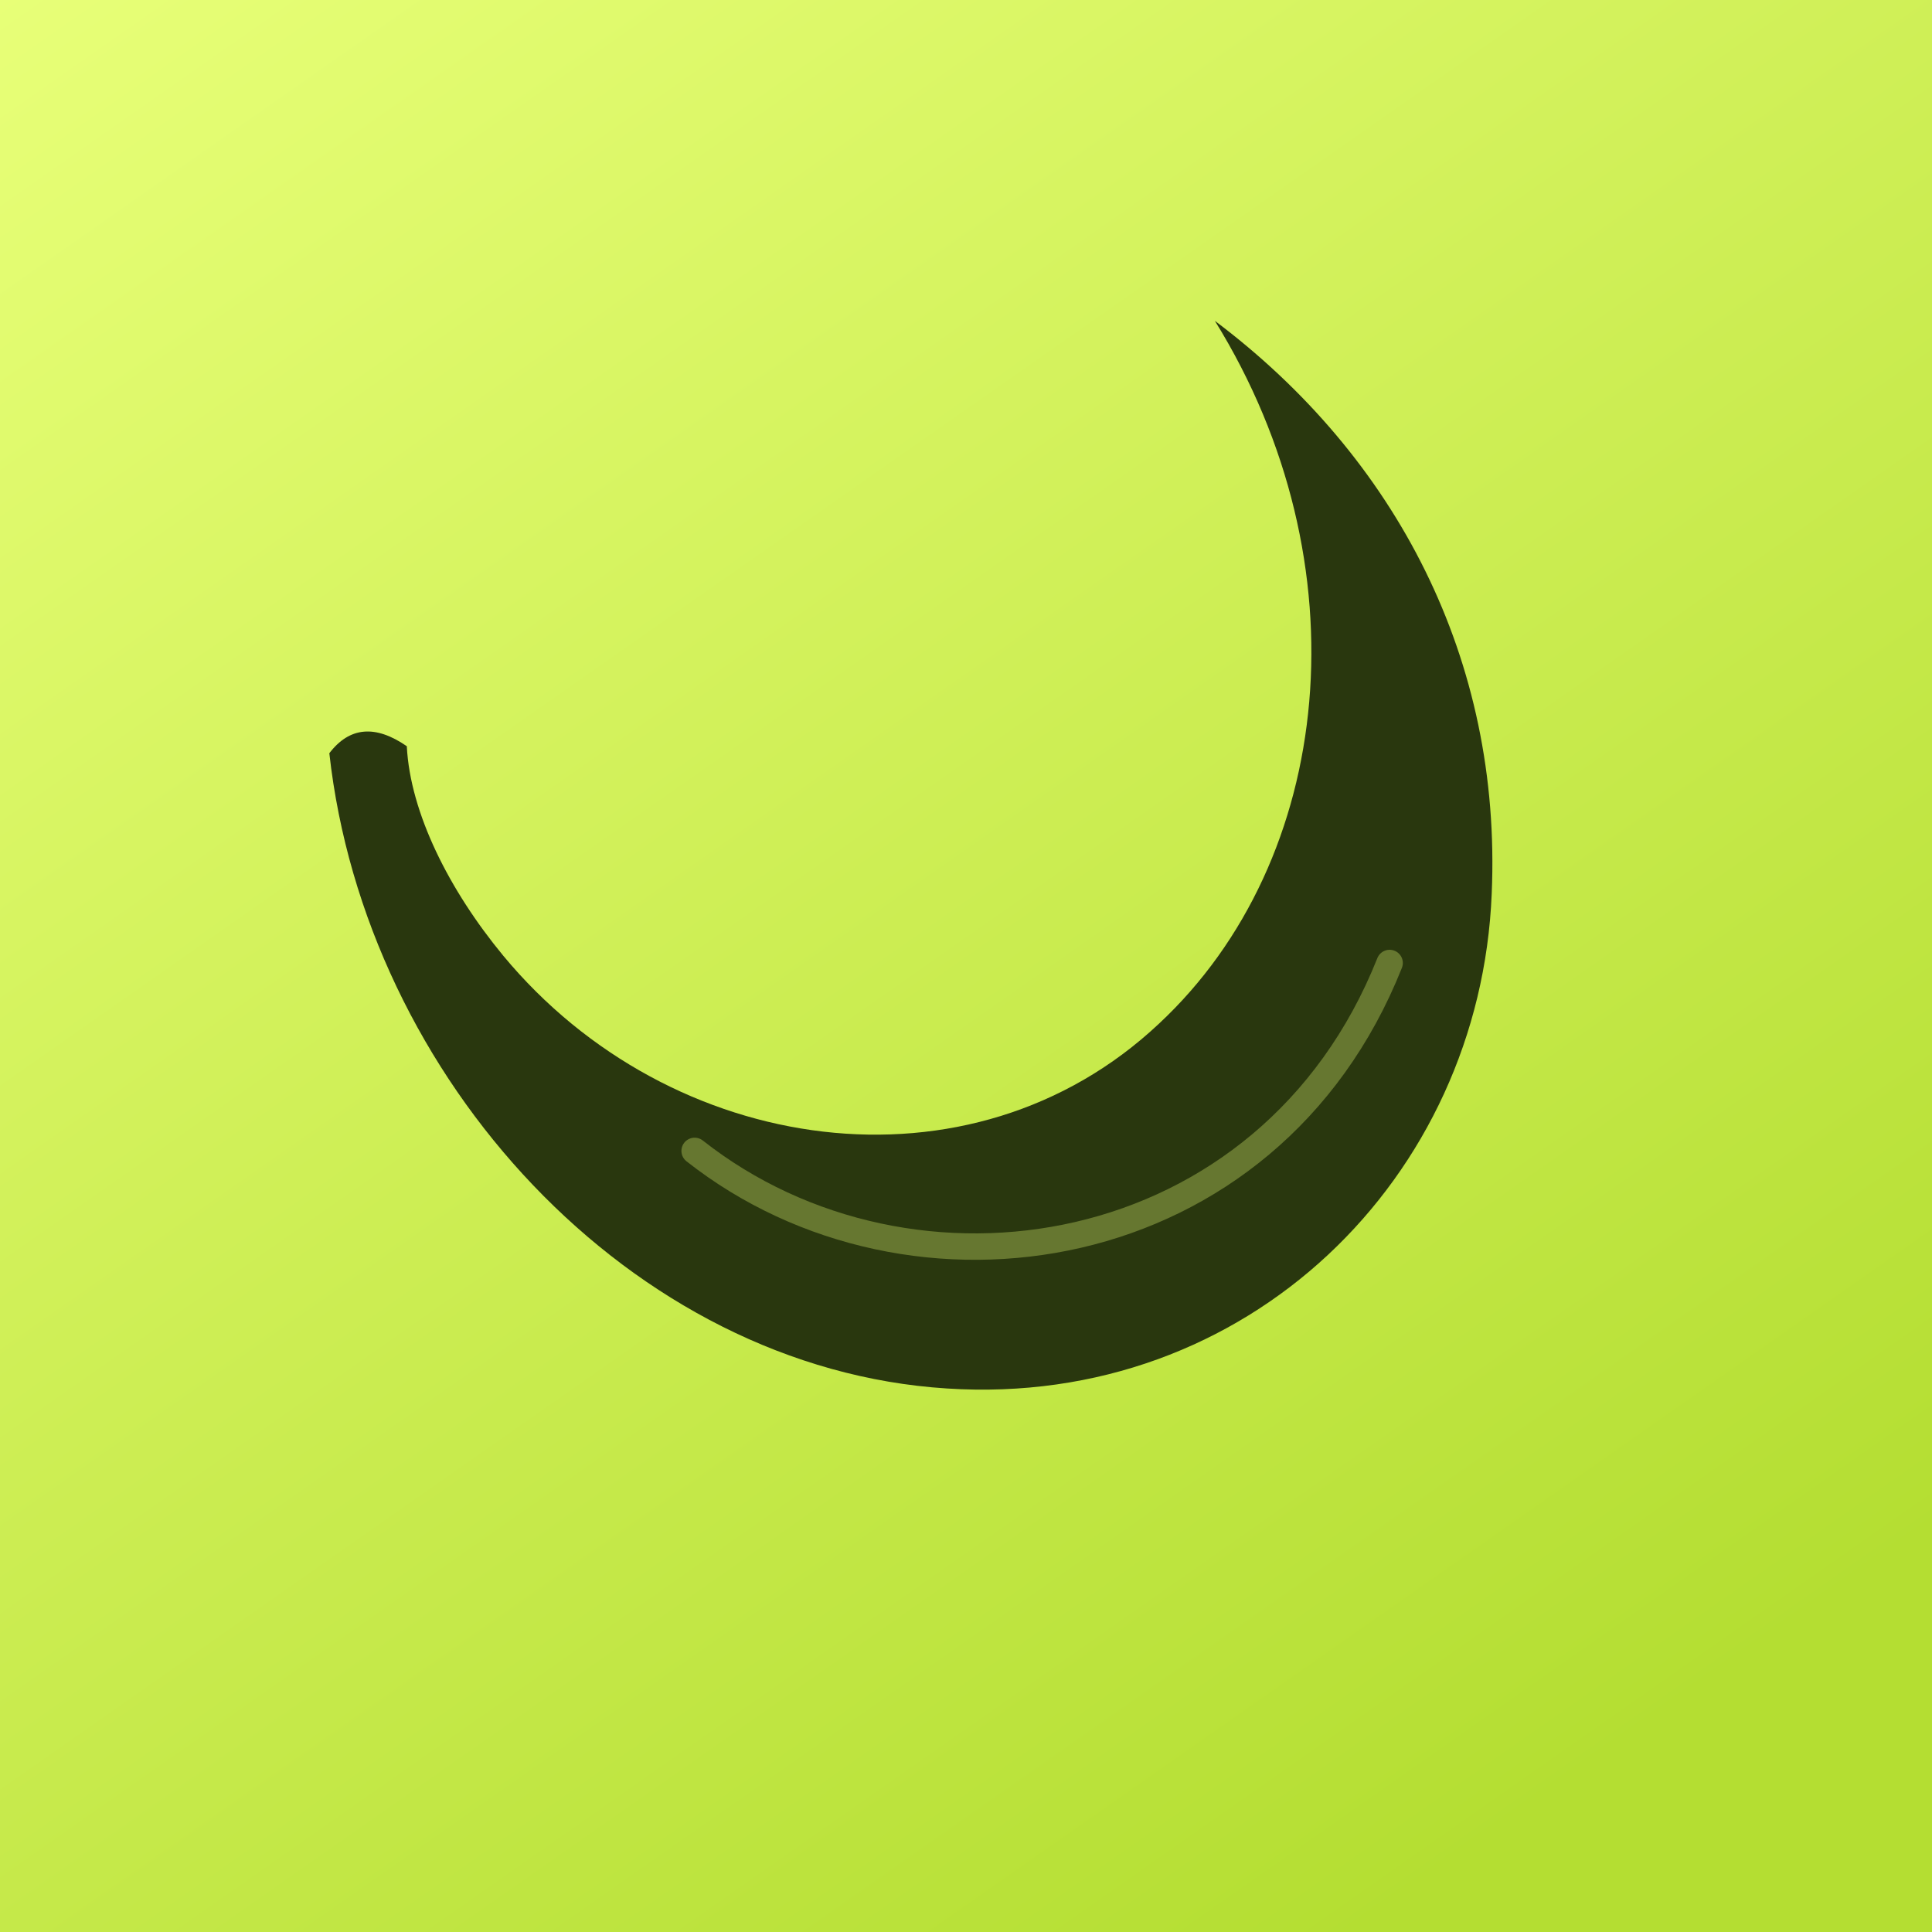
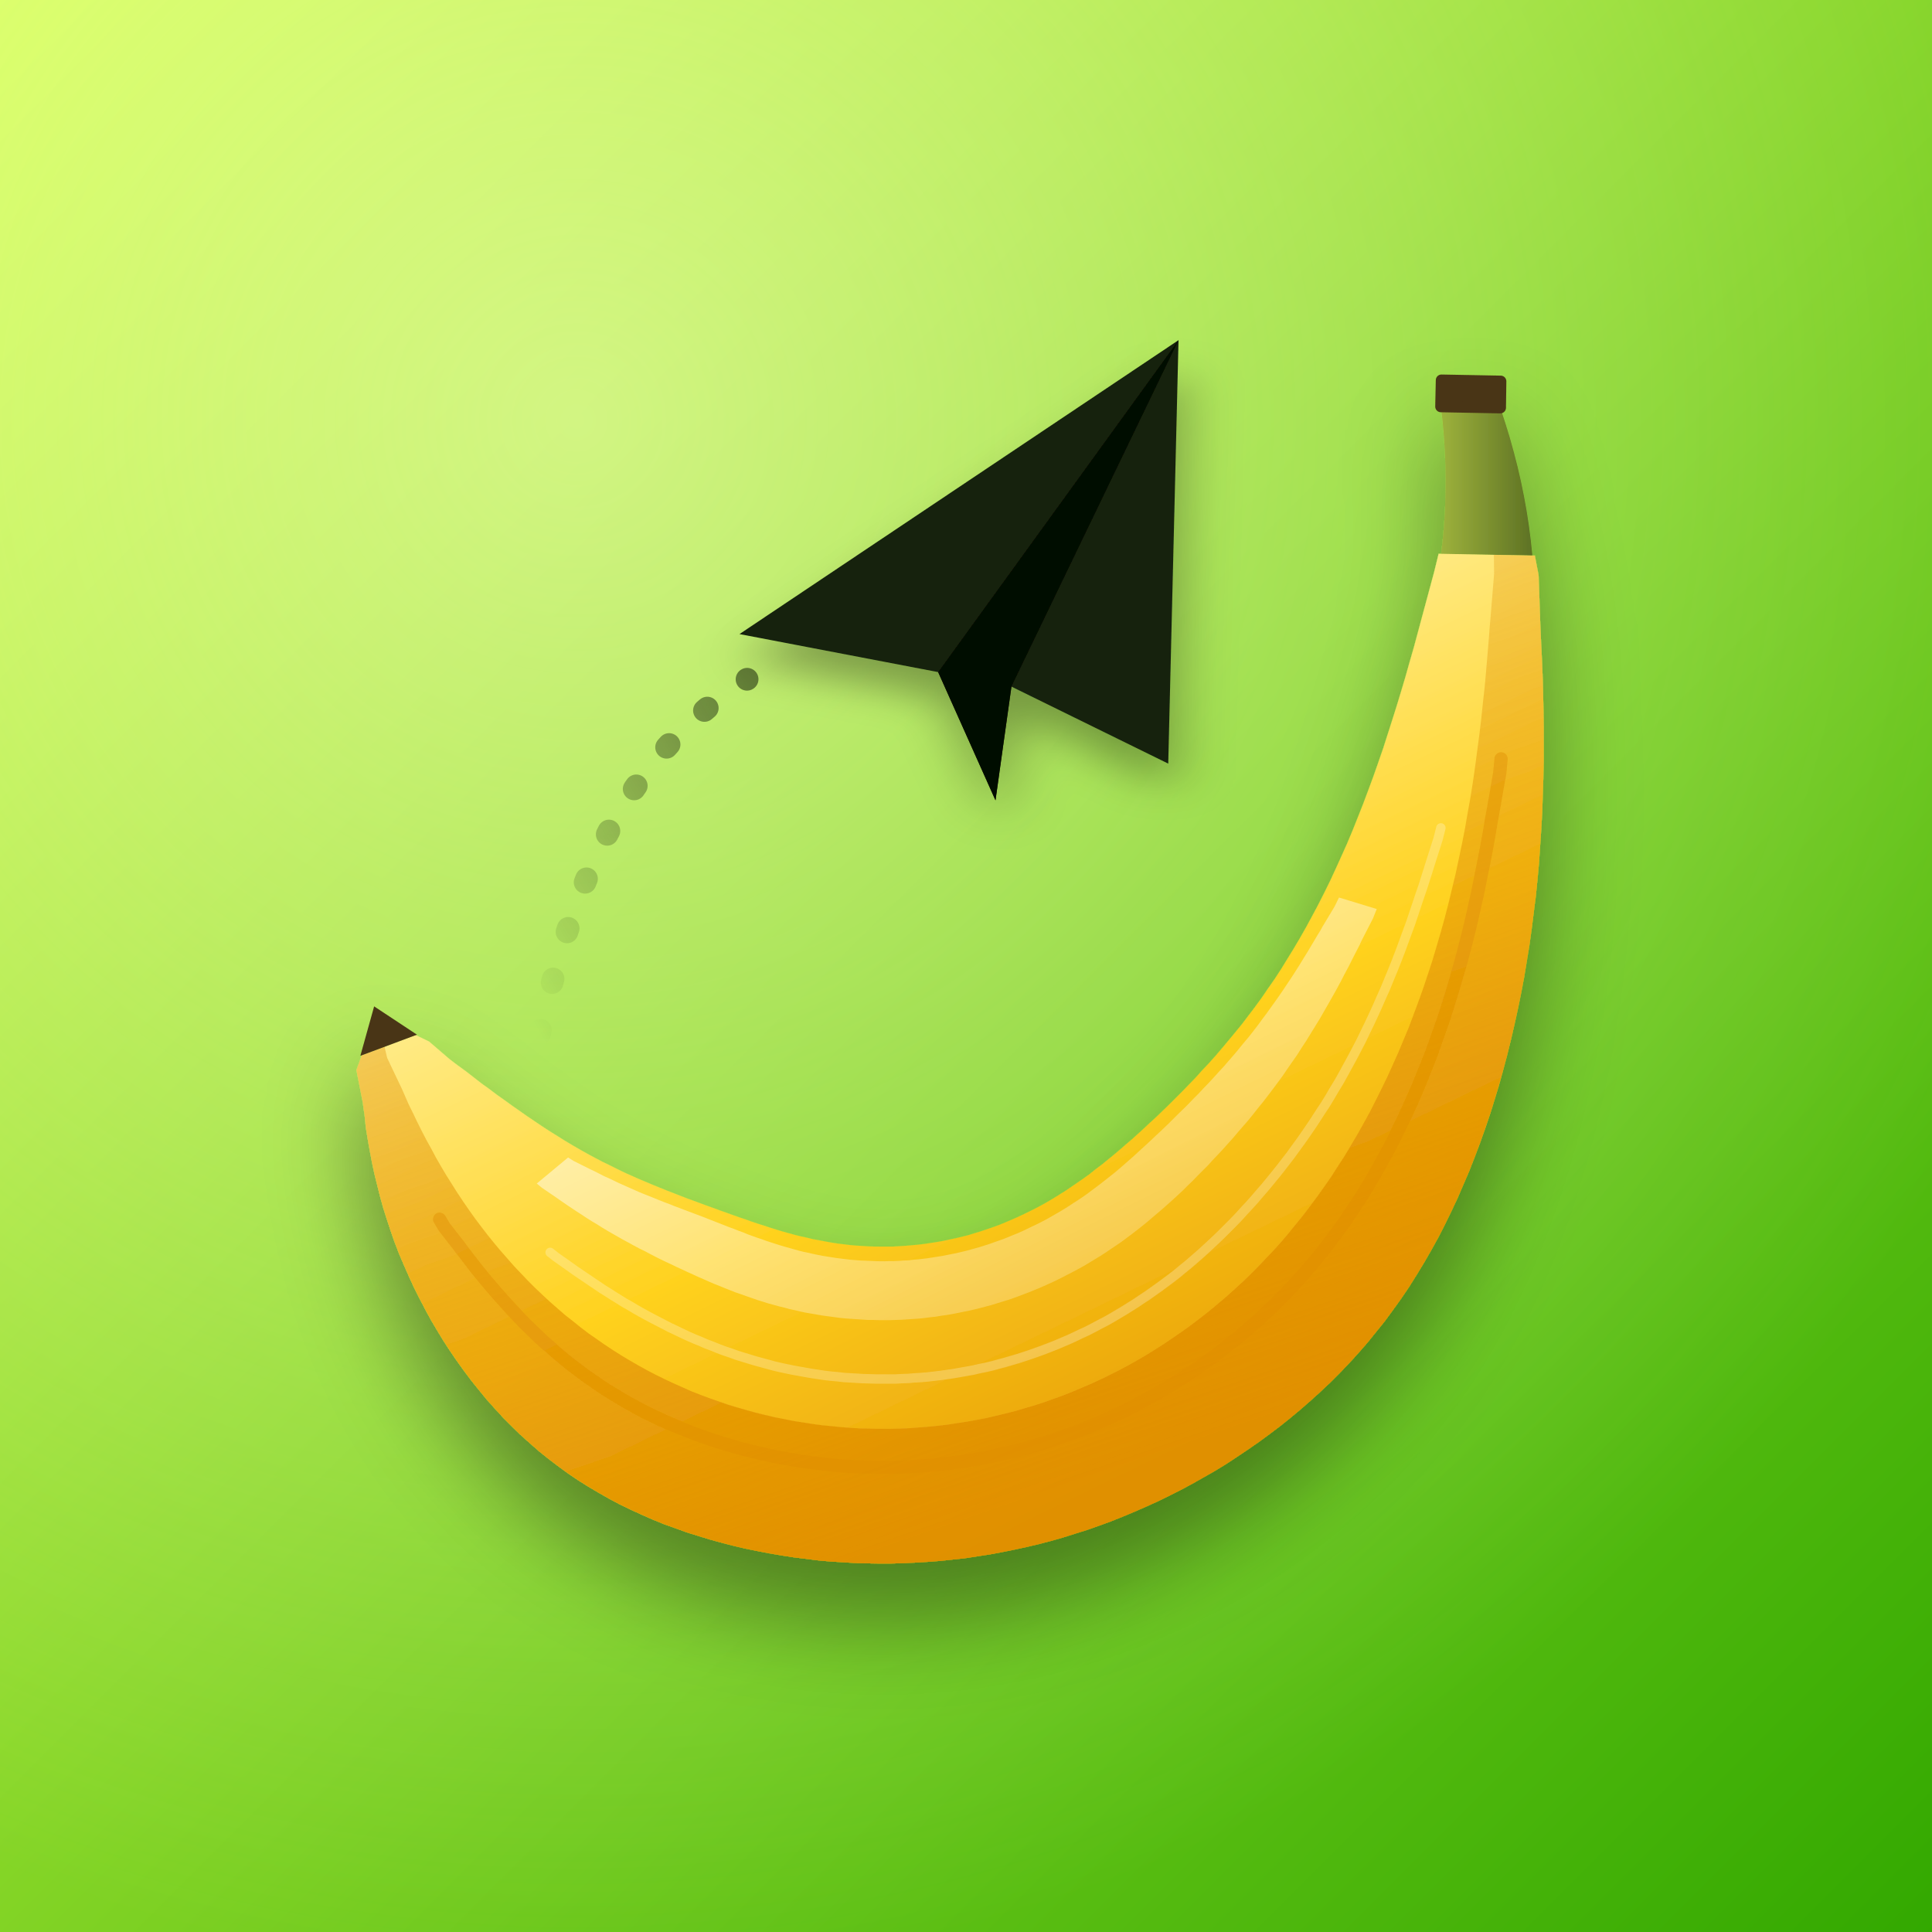
<svg xmlns="http://www.w3.org/2000/svg" width="1024" height="1024" viewBox="0 0 1024 1024">
  <defs>
-     <linearGradient id="bg" x2="0.7" y2="1">
-       <stop stop-color="#E8FF78" />
-       <stop offset="1" stop-color="#B4DE32" />
+     <linearGradient id="bg" x1="0" y1="0" x2="1" y2="1">
+       <stop offset="0" stop-color="#D2FF4A" />
+       <stop offset="1" stop-color="#32A800" />
    </linearGradient>
+     <radialGradient id="glow" cx="0.30" cy="0.22" r="0.8">
+       <stop offset="0" stop-color="#F4FFC0" stop-opacity="0.55" />
+       <stop offset="1" stop-color="#F4FFC0" stop-opacity="0" />
+     </radialGradient>
+     <linearGradient id="peel" x1="0.25" y1="0.2" x2="0.7" y2="1">
+       <stop offset="0" stop-color="#FFF5B0" />
+       <stop offset="0.5" stop-color="#FFD21F" />
+       <stop offset="1" stop-color="#E08E00" />
+     </linearGradient>
+     <linearGradient id="under" x1="0" y1="0" x2="0.4" y2="1">
+       <stop offset="0" stop-color="#E08E00" stop-opacity="0" />
+       <stop offset="1" stop-color="#E08E00" stop-opacity="0.85" />
+     </linearGradient>
+     <linearGradient id="hi" x1="0" y1="0" x2="1" y2="1">
+       <stop offset="0" stop-color="#FFFFFF" stop-opacity="0.9" />
+       <stop offset="1" stop-color="#FFFFFF" stop-opacity="0.15" />
+     </linearGradient>
+     <linearGradient id="stemg" x1="0" y1="0" x2="1" y2="0">
+       <stop offset="0" stop-color="#9DB23C" />
+       <stop offset="1" stop-color="#5E7224" />
+     </linearGradient>
+     <linearGradient id="trail" x1="0" y1="1" x2="1" y2="0">
+       <stop offset="0" stop-color="#16230A" stop-opacity="0" />
+       <stop offset="1" stop-color="#16230A" stop-opacity="0.55" />
+     </linearGradient>
+     <filter id="shadow" x="-25%" y="-25%" width="150%" height="160%">
+       <feGaussianBlur in="SourceAlpha" stdDeviation="24" />
+       <feOffset dy="30" />
+       <feComponentTransfer>
+         <feFuncA type="linear" slope="0.38" />
+       </feComponentTransfer>
+       <feMerge>
+         <feMergeNode />
+         <feMergeNode in="SourceGraphic" />
+       </feMerge>
+     </filter>
+     <filter id="pshadow" x="-40%" y="-40%" width="180%" height="190%">
+       <feGaussianBlur in="SourceAlpha" stdDeviation="12" />
+       <feOffset dy="14" />
+       <feComponentTransfer>
+         <feFuncA type="linear" slope="0.32" />
+       </feComponentTransfer>
+       <feMerge>
+         <feMergeNode />
+         <feMergeNode in="SourceGraphic" />
+       </feMerge>
+     </filter>
  </defs>
  <rect width="1024" height="1024" fill="url(#bg)" />
-   <g transform="rotate(-28 512 512)">
-     <path d="M 267 254 C 203 415 255 617 398 705 C 534 789 700 739 776 609 C 839 502 840 381 789 272 C 799 423 711 554 588 587 C 456 623 326 528 298 392 C 289 348 290 302 305 270 Q 291 243 267 254 Z" fill="#29370E" />
-     <path d="M 339 531 C 398 665 579 728 711 616" fill="none" stroke="#E8FF78" stroke-opacity="0.32" stroke-width="14" stroke-linecap="round" />
+   <rect width="1024" height="1024" fill="url(#glow)" />
+   <g transform="translate(18 -6)">
+     <g filter="url(#shadow)">
+       <path d="M 745.8 299.6 L 746.7 291.8 L 747.4 284.0 L 747.9 276.2 L 748.1 268.4 L 748.2 260.6 L 748.1 252.8 L 747.8 245.0 L 747.3 237.2 L 746.6 229.4 L 745.7 221.5 L 777.2 222.1 L 779.8 230.0 L 782.2 237.8 L 784.4 245.7 L 786.4 253.5 L 788.2 261.3 L 789.8 269.2 L 791.2 277.0 L 792.4 284.8 L 793.4 292.6 L 794.2 300.4 Z" fill="url(#stemg)" />
+       <path d="M 745.7 221.5 L 777.2 222.1 L 777.4 208.1 L 746.0 207.5 Z" fill="#4A3418" stroke="#4A3418" stroke-width="6" stroke-linejoin="round" />
+       <path d="M 202.3 554.6 L 209.4 558.0 L 220.2 567.3 L 222.3 568.9 L 224.4 570.5 L 229.2 574.0 L 233.7 577.5 L 237.3 580.3 L 241.2 583.1 L 245.3 586.2 L 249.4 589.1 L 253.4 592.0 L 257.4 594.8 L 261.4 597.6 L 265.4 600.3 L 269.4 603.0 L 273.4 605.6 L 277.4 608.1 L 281.4 610.6 L 285.4 613.0 L 289.4 615.3 L 293.3 617.5 L 297.2 619.6 L 301.2 621.7 L 305.1 623.6 L 308.9 625.5 L 312.8 627.4 L 316.6 629.1 L 320.4 630.8 L 324.2 632.4 L 328.0 634.0 L 331.7 635.5 L 335.4 637.0 L 339.0 638.4 L 342.6 639.8 L 346.2 641.2 L 349.8 642.5 L 353.3 643.8 L 356.8 645.1 L 360.2 646.3 L 363.7 647.6 L 367.1 648.8 L 370.4 650.0 L 373.8 651.2 L 377.1 652.3 L 380.4 653.5 L 383.7 654.6 L 386.9 655.6 L 390.2 656.7 L 393.4 657.7 L 396.7 658.7 L 399.9 659.6 L 403.2 660.5 L 406.4 661.3 L 409.7 662.0 L 412.9 662.8 L 416.2 663.4 L 419.4 664.0 L 422.7 664.6 L 425.9 665.1 L 429.2 665.5 L 432.5 665.9 L 435.8 666.2 L 439.1 666.4 L 442.3 666.6 L 445.6 666.7 L 448.9 666.7 L 452.2 666.7 L 455.5 666.7 L 458.8 666.5 L 462.1 666.3 L 465.4 666.0 L 468.7 665.7 L 472.0 665.3 L 475.3 664.8 L 478.6 664.3 L 481.9 663.7 L 485.2 663.0 L 488.5 662.3 L 491.8 661.5 L 495.1 660.7 L 498.3 659.7 L 501.6 658.7 L 504.9 657.6 L 508.1 656.5 L 511.4 655.3 L 514.6 654.0 L 517.9 652.6 L 521.1 651.2 L 524.3 649.7 L 527.6 648.1 L 530.8 646.5 L 534.0 644.8 L 537.2 643.0 L 540.4 641.1 L 543.6 639.1 L 546.8 637.1 L 549.9 635.0 L 553.1 632.8 L 556.3 630.6 L 559.5 628.3 L 562.6 625.8 L 565.8 623.4 L 569.0 620.8 L 572.2 618.2 L 575.4 615.5 L 578.6 612.7 L 581.9 609.9 L 585.1 607.0 L 588.4 604.0 L 591.7 600.9 L 595.1 597.8 L 598.4 594.6 L 601.8 591.3 L 605.2 587.9 L 608.6 584.5 L 612.1 580.9 L 615.6 577.3 L 619.0 573.5 L 622.6 569.7 L 626.1 565.8 L 629.6 561.7 L 633.1 557.5 L 636.6 553.3 L 640.2 548.9 L 643.7 544.3 L 647.2 539.7 L 650.7 534.9 L 654.1 529.9 L 657.6 524.9 L 661.0 519.7 L 664.3 514.3 L 667.7 508.8 L 671.0 503.2 L 674.3 497.4 L 677.5 491.5 L 680.7 485.5 L 683.9 479.2 L 687.0 472.9 L 690.0 466.4 L 693.0 459.8 L 696.0 453.1 L 698.9 446.2 L 701.7 439.2 L 704.5 432.1 L 707.2 424.9 L 709.9 417.6 L 712.5 410.2 L 715.1 402.7 L 717.5 395.2 L 719.9 387.7 L 722.3 380.1 L 724.7 372.2 L 726.9 364.8 L 728.9 357.7 L 731.4 349.0 L 733.8 340.1 L 734.9 336.0 L 736.0 331.9 L 742.1 309.3 L 744.5 299.5 L 795.5 300.5 L 797.5 310.9 L 798.4 336.7 L 798.6 341.4 L 798.8 345.9 L 799.3 356.1 L 799.7 366.1 L 799.9 374.2 L 800.1 382.8 L 800.2 391.9 L 800.2 400.9 L 800.2 409.8 L 800.0 418.7 L 799.7 427.7 L 799.4 436.7 L 798.9 445.6 L 798.3 454.5 L 797.7 463.4 L 796.9 472.3 L 796.0 481.1 L 794.9 489.8 L 793.8 498.5 L 792.6 507.1 L 791.2 515.6 L 789.8 524.1 L 788.2 532.5 L 786.5 540.8 L 784.7 549.0 L 782.8 557.2 L 780.8 565.3 L 778.7 573.2 L 776.5 581.1 L 774.1 589.0 L 771.7 596.7 L 769.1 604.3 L 766.4 611.9 L 763.6 619.3 L 760.7 626.7 L 757.6 633.9 L 754.5 641.1 L 751.2 648.1 L 747.8 655.1 L 744.3 661.9 L 740.6 668.6 L 736.8 675.2 L 732.9 681.6 L 728.9 688.0 L 724.7 694.2 L 720.4 700.2 L 716.0 706.2 L 711.4 711.9 L 706.8 717.6 L 702.0 723.1 L 697.1 728.5 L 692.1 733.7 L 687.0 738.8 L 681.8 743.7 L 676.5 748.5 L 671.1 753.2 L 665.7 757.7 L 660.2 762.1 L 654.5 766.4 L 648.9 770.5 L 643.1 774.5 L 637.3 778.4 L 631.5 782.2 L 625.6 785.8 L 619.6 789.2 L 613.6 792.6 L 607.6 795.8 L 601.5 798.9 L 595.3 801.9 L 589.1 804.7 L 582.9 807.4 L 576.7 810.0 L 570.4 812.5 L 564.1 814.8 L 557.8 817.0 L 551.4 819.0 L 545.1 821.0 L 538.7 822.8 L 532.2 824.5 L 525.8 826.0 L 519.3 827.4 L 512.9 828.7 L 506.4 829.9 L 499.9 830.9 L 493.4 831.9 L 486.9 832.6 L 480.4 833.3 L 473.9 833.8 L 467.4 834.2 L 460.8 834.5 L 454.3 834.7 L 447.8 834.7 L 441.3 834.6 L 434.8 834.4 L 428.4 834.0 L 421.9 833.6 L 415.4 833.0 L 409.0 832.2 L 402.6 831.4 L 396.2 830.4 L 389.8 829.3 L 383.5 828.1 L 377.1 826.8 L 370.8 825.3 L 364.6 823.7 L 358.4 822.0 L 352.2 820.1 L 346.1 818.2 L 340.0 816.0 L 333.9 813.8 L 328.0 811.4 L 322.1 808.8 L 316.2 806.1 L 310.4 803.3 L 304.8 800.3 L 299.2 797.1 L 293.6 793.8 L 288.2 790.4 L 282.9 786.8 L 277.7 783.0 L 272.6 779.1 L 267.6 775.1 L 262.7 770.8 L 257.9 766.5 L 253.3 762.0 L 248.7 757.4 L 244.3 752.6 L 240.0 747.8 L 235.9 742.8 L 231.8 737.7 L 227.9 732.5 L 224.1 727.2 L 220.4 721.8 L 216.9 716.4 L 213.5 710.8 L 210.2 705.2 L 207.1 699.5 L 204.1 693.7 L 201.2 687.9 L 198.5 682.0 L 195.9 676.1 L 193.4 670.2 L 191.1 664.2 L 189.0 658.2 L 187.0 652.1 L 185.1 646.1 L 183.4 640.0 L 181.9 634.0 L 180.4 627.9 L 179.1 621.8 L 178.0 615.9 L 177.0 610.4 L 175.9 603.7 L 175.2 596.7 L 174.7 593.6 L 174.3 590.4 L 170.9 573.2 L 173.7 565.4 Z" fill="url(#peel)" />
+       <path d="M 185.8 560.8 L 187.2 566.7 L 193.8 580.6 L 195.0 583.1 L 196.1 585.6 L 198.5 591.1 L 201.1 596.4 L 203.2 600.8 L 205.5 605.4 L 208.0 610.2 L 210.6 614.9 L 213.1 619.6 L 215.8 624.3 L 218.6 629.0 L 221.5 633.6 L 224.4 638.2 L 227.4 642.7 L 230.5 647.2 L 233.7 651.7 L 237.0 656.1 L 240.3 660.4 L 243.7 664.6 L 247.2 668.8 L 250.8 672.9 L 254.4 677.0 L 258.1 680.9 L 261.8 684.8 L 265.6 688.6 L 269.5 692.3 L 273.4 695.9 L 277.4 699.4 L 281.4 702.9 L 285.6 706.2 L 289.7 709.5 L 293.9 712.7 L 298.2 715.7 L 302.5 718.7 L 306.9 721.6 L 311.3 724.4 L 315.8 727.1 L 320.3 729.7 L 324.8 732.2 L 329.4 734.6 L 334.1 736.9 L 338.8 739.1 L 343.5 741.2 L 348.2 743.3 L 353.0 745.2 L 357.8 747.0 L 362.7 748.7 L 367.6 750.4 L 372.5 751.9 L 377.4 753.3 L 382.4 754.7 L 387.3 755.9 L 392.3 757.1 L 397.4 758.1 L 402.4 759.1 L 407.4 759.9 L 412.5 760.7 L 417.6 761.4 L 422.7 761.9 L 427.8 762.4 L 432.9 762.8 L 438.0 763.1 L 443.2 763.2 L 448.3 763.3 L 453.4 763.3 L 458.6 763.2 L 463.7 763.0 L 468.9 762.6 L 474.0 762.2 L 479.2 761.7 L 484.3 761.1 L 489.4 760.3 L 494.6 759.5 L 499.7 758.6 L 504.8 757.6 L 509.9 756.4 L 515.0 755.2 L 520.1 753.9 L 525.2 752.4 L 530.3 750.9 L 535.3 749.3 L 540.3 747.5 L 545.3 745.7 L 550.3 743.7 L 555.3 741.6 L 560.2 739.5 L 565.2 737.2 L 570.1 734.8 L 574.9 732.4 L 579.8 729.8 L 584.6 727.1 L 589.4 724.3 L 594.1 721.4 L 598.8 718.4 L 603.5 715.2 L 608.2 712.0 L 612.8 708.7 L 617.4 705.2 L 621.9 701.7 L 626.4 698.0 L 630.8 694.3 L 635.2 690.4 L 639.6 686.4 L 643.9 682.3 L 648.1 678.1 L 652.3 673.7 L 656.5 669.3 L 660.6 664.8 L 664.6 660.1 L 668.5 655.3 L 672.5 650.4 L 676.3 645.4 L 680.1 640.3 L 683.8 635.1 L 687.5 629.8 L 691.0 624.3 L 694.6 618.8 L 698.0 613.1 L 701.4 607.4 L 704.7 601.5 L 708.0 595.5 L 711.1 589.4 L 714.2 583.2 L 717.3 576.8 L 720.2 570.4 L 723.1 563.9 L 725.9 557.2 L 728.7 550.5 L 731.3 543.6 L 733.9 536.6 L 736.4 529.6 L 738.8 522.4 L 741.2 515.1 L 743.4 507.7 L 745.6 500.2 L 747.7 492.6 L 749.7 484.9 L 751.6 477.0 L 753.5 469.2 L 755.2 461.2 L 756.9 453.1 L 758.5 445.0 L 759.9 436.8 L 761.4 428.5 L 762.7 420.3 L 763.9 411.9 L 765.0 403.6 L 766.1 395.3 L 767.1 386.9 L 768.0 378.3 L 768.9 370.2 L 769.6 362.5 L 770.4 353.1 L 771.2 343.4 L 771.5 339.1 L 771.9 334.7 L 773.9 310.2 L 773.8 300.1 L 795.5 300.5 L 797.5 310.9 L 798.4 336.7 L 798.6 341.4 L 798.8 345.9 L 799.3 356.1 L 799.7 366.1 L 799.9 374.2 L 800.1 382.8 L 800.2 391.9 L 800.2 400.9 L 800.2 409.8 L 800.0 418.7 L 799.7 427.7 L 799.4 436.7 L 798.9 445.6 L 798.3 454.5 L 797.7 463.4 L 796.9 472.3 L 796.0 481.1 L 794.9 489.8 L 793.8 498.5 L 792.6 507.1 L 791.2 515.6 L 789.8 524.1 L 788.2 532.5 L 786.5 540.8 L 784.7 549.0 L 782.8 557.2 L 780.8 565.3 L 778.7 573.2 L 776.5 581.1 L 774.1 589.0 L 771.7 596.7 L 769.1 604.3 L 766.4 611.9 L 763.6 619.3 L 760.7 626.7 L 757.6 633.9 L 754.5 641.1 L 751.2 648.1 L 747.8 655.1 L 744.3 661.9 L 740.6 668.6 L 736.8 675.2 L 732.9 681.6 L 728.9 688.0 L 724.7 694.2 L 720.4 700.2 L 716.0 706.2 L 711.4 711.9 L 706.8 717.6 L 702.0 723.1 L 697.1 728.5 L 692.1 733.7 L 687.0 738.8 L 681.8 743.7 L 676.5 748.5 L 671.1 753.2 L 665.7 757.7 L 660.2 762.1 L 654.5 766.4 L 648.9 770.5 L 643.1 774.5 L 637.3 778.4 L 631.5 782.2 L 625.6 785.8 L 619.6 789.2 L 613.6 792.6 L 607.6 795.8 L 601.5 798.9 L 595.3 801.9 L 589.1 804.7 L 582.9 807.4 L 576.7 810.0 L 570.4 812.5 L 564.1 814.8 L 557.8 817.0 L 551.4 819.0 L 545.1 821.0 L 538.7 822.8 L 532.2 824.5 L 525.8 826.0 L 519.3 827.4 L 512.9 828.7 L 506.4 829.9 L 499.9 830.9 L 493.4 831.9 L 486.9 832.6 L 480.4 833.3 L 473.9 833.8 L 467.4 834.2 L 460.8 834.5 L 454.3 834.7 L 447.8 834.7 L 441.3 834.6 L 434.8 834.4 L 428.4 834.0 L 421.9 833.6 L 415.4 833.0 L 409.0 832.2 L 402.6 831.4 L 396.2 830.4 L 389.8 829.3 L 383.5 828.1 L 377.1 826.8 L 370.8 825.3 L 364.6 823.7 L 358.4 822.0 L 352.2 820.1 L 346.1 818.2 L 340.0 816.0 L 333.9 813.8 L 328.0 811.4 L 322.1 808.8 L 316.2 806.1 L 310.4 803.3 L 304.8 800.3 L 299.2 797.1 L 293.6 793.8 L 288.2 790.4 L 282.9 786.8 L 277.7 783.0 L 272.6 779.1 L 267.6 775.1 L 262.7 770.8 L 257.9 766.5 L 253.3 762.0 L 248.7 757.4 L 244.3 752.6 L 240.0 747.8 L 235.9 742.8 L 231.8 737.7 L 227.9 732.5 L 224.1 727.2 L 220.4 721.8 L 216.9 716.4 L 213.5 710.8 L 210.2 705.2 L 207.1 699.5 L 204.1 693.7 L 201.2 687.9 L 198.5 682.0 L 195.9 676.1 L 193.4 670.2 L 191.1 664.2 L 189.0 658.2 L 187.0 652.1 L 185.1 646.1 L 183.4 640.0 L 181.9 634.0 L 180.4 627.9 L 179.1 621.8 L 178.0 615.9 L 177.0 610.4 L 175.9 603.7 L 175.2 596.7 L 174.7 593.6 L 174.3 590.4 L 170.9 573.2 L 173.7 565.4 Z" fill="url(#under)" />
+       <path d="M 215.0 652.2 L 217.5 656.4 L 225.3 666.4 L 226.6 668.2 L 228.0 670.0 L 231.0 673.9 L 234.0 677.8 L 236.5 680.9 L 239.2 684.2 L 242.1 687.6 L 245.0 691.0 L 248.0 694.4 L 251.0 697.7 L 254.1 701.1 L 257.2 704.4 L 260.4 707.7 L 263.7 710.9 L 267.0 714.1 L 270.4 717.3 L 273.9 720.3 L 277.4 723.4 L 281.0 726.4 L 284.6 729.3 L 288.3 732.1 L 292.0 734.9 L 295.8 737.5 L 299.6 740.2 L 303.4 742.7 L 307.4 745.1 L 311.3 747.5 L 315.3 749.8 L 319.4 752.0 L 323.4 754.2 L 327.5 756.2 L 331.7 758.2 L 335.9 760.1 L 340.1 761.9 L 344.3 763.6 L 348.6 765.3 L 352.9 766.9 L 357.2 768.4 L 361.6 769.9 L 365.9 771.2 L 370.3 772.5 L 374.7 773.8 L 379.2 774.9 L 383.6 776.0 L 388.1 777.0 L 392.5 778.0 L 397.0 778.8 L 401.5 779.6 L 406.0 780.4 L 410.5 781.0 L 415.1 781.6 L 419.6 782.1 L 424.2 782.6 L 428.7 783.0 L 433.3 783.3 L 437.9 783.5 L 442.4 783.6 L 447.0 783.7 L 451.6 783.7 L 456.2 783.7 L 460.8 783.5 L 465.4 783.3 L 470.0 783.0 L 474.5 782.7 L 479.1 782.2 L 483.7 781.7 L 488.3 781.1 L 492.9 780.5 L 497.5 779.8 L 502.0 779.0 L 506.6 778.1 L 511.2 777.1 L 515.7 776.1 L 520.3 775.0 L 524.8 773.8 L 529.3 772.5 L 533.8 771.2 L 538.3 769.8 L 542.8 768.3 L 547.3 766.7 L 551.8 765.1 L 556.2 763.4 L 560.6 761.6 L 565.1 759.7 L 569.4 757.8 L 573.8 755.8 L 578.2 753.7 L 582.5 751.5 L 586.8 749.2 L 591.1 746.9 L 595.4 744.5 L 599.6 742.0 L 603.9 739.5 L 608.1 736.8 L 612.2 734.1 L 616.4 731.3 L 620.5 728.4 L 624.6 725.5 L 628.6 722.5 L 632.6 719.3 L 636.6 716.2 L 640.6 712.9 L 644.5 709.5 L 648.4 706.1 L 652.2 702.6 L 656.0 699.0 L 659.7 695.3 L 663.4 691.6 L 667.1 687.7 L 670.7 683.8 L 674.2 679.8 L 677.7 675.7 L 681.2 671.5 L 684.5 667.3 L 687.9 662.9 L 691.1 658.5 L 694.4 654.0 L 697.5 649.4 L 700.6 644.7 L 703.7 640.0 L 706.6 635.2 L 709.6 630.2 L 712.4 625.3 L 715.2 620.2 L 718.0 615.1 L 720.7 609.9 L 723.3 604.6 L 725.9 599.2 L 728.4 593.8 L 730.9 588.3 L 733.3 582.7 L 735.6 577.1 L 737.9 571.4 L 740.2 565.6 L 742.3 559.8 L 744.4 553.9 L 746.5 547.9 L 748.5 541.9 L 750.4 535.8 L 752.3 529.7 L 754.1 523.5 L 755.9 517.3 L 757.6 511.0 L 759.2 504.8 L 760.8 498.5 L 762.3 492.1 L 763.7 485.8 L 765.1 479.6 L 766.4 473.2 L 767.7 466.8 L 768.9 460.7 L 770.0 454.9 L 771.3 447.8 L 772.5 440.6 L 773.1 437.3 L 773.7 434.0 L 776.9 415.7 L 777.6 408.2" fill="none" stroke="#E08E00" stroke-opacity="0.45" stroke-width="7" stroke-linecap="round" />
+       <path d="M 273.6 669.8 L 276.5 672.1 L 284.3 677.6 L 285.7 678.6 L 287.1 679.6 L 290.2 681.7 L 293.3 683.8 L 295.8 685.5 L 298.5 687.3 L 301.3 689.2 L 304.2 691.0 L 307.0 692.8 L 309.9 694.6 L 312.8 696.4 L 315.8 698.1 L 318.8 699.9 L 321.8 701.6 L 324.9 703.3 L 327.9 704.9 L 331.0 706.5 L 334.1 708.1 L 337.2 709.7 L 340.4 711.2 L 343.5 712.7 L 346.7 714.2 L 349.9 715.6 L 353.1 716.9 L 356.3 718.3 L 359.5 719.5 L 362.7 720.8 L 365.9 722.0 L 369.2 723.1 L 372.5 724.3 L 375.7 725.3 L 379.0 726.3 L 382.3 727.3 L 385.6 728.2 L 388.9 729.1 L 392.2 730.0 L 395.6 730.8 L 398.9 731.5 L 402.3 732.2 L 405.6 732.8 L 409.0 733.4 L 412.4 734.0 L 415.7 734.5 L 419.1 735.0 L 422.5 735.4 L 425.9 735.7 L 429.3 736.1 L 432.7 736.3 L 436.1 736.5 L 439.5 736.7 L 443.0 736.8 L 446.4 736.9 L 449.8 736.9 L 453.2 736.9 L 456.7 736.9 L 460.1 736.7 L 463.5 736.6 L 466.9 736.3 L 470.4 736.1 L 473.8 735.8 L 477.2 735.4 L 480.6 735.0 L 484.1 734.5 L 487.5 734.0 L 490.9 733.4 L 494.3 732.8 L 497.7 732.2 L 501.1 731.4 L 504.6 730.7 L 508.0 729.9 L 511.3 729.0 L 514.7 728.1 L 518.1 727.1 L 521.5 726.1 L 524.9 725.0 L 528.2 723.9 L 531.6 722.7 L 534.9 721.5 L 538.3 720.2 L 541.6 718.9 L 544.9 717.5 L 548.2 716.1 L 551.5 714.6 L 554.8 713.0 L 558.1 711.5 L 561.4 709.8 L 564.6 708.1 L 567.9 706.4 L 571.1 704.6 L 574.3 702.7 L 577.5 700.8 L 580.7 698.8 L 583.9 696.8 L 587.0 694.7 L 590.2 692.6 L 593.3 690.4 L 596.4 688.2 L 599.5 685.9 L 602.6 683.6 L 605.7 681.2 L 608.7 678.7 L 611.8 676.2 L 614.8 673.6 L 617.8 671.0 L 620.8 668.3 L 623.7 665.6 L 626.7 662.8 L 629.6 660.0 L 632.5 657.1 L 635.4 654.2 L 638.3 651.2 L 641.1 648.1 L 644.0 645.0 L 646.8 641.9 L 649.6 638.6 L 652.4 635.4 L 655.2 632.0 L 657.9 628.7 L 660.7 625.2 L 663.4 621.7 L 666.1 618.2 L 668.7 614.6 L 671.4 610.9 L 674.0 607.2 L 676.6 603.4 L 679.2 599.5 L 681.7 595.6 L 684.3 591.7 L 686.8 587.6 L 689.2 583.5 L 691.7 579.4 L 694.1 575.1 L 696.4 570.9 L 698.8 566.5 L 701.1 562.1 L 703.4 557.7 L 705.6 553.1 L 707.8 548.6 L 710.0 543.9 L 712.1 539.3 L 714.2 534.5 L 716.3 529.8 L 718.3 524.9 L 720.3 520.1 L 722.2 515.3 L 724.1 510.4 L 725.9 505.5 L 727.7 500.6 L 729.5 495.7 L 731.2 490.7 L 732.8 485.9 L 734.3 481.4 L 736.2 475.9 L 738.0 470.2 L 738.8 467.7 L 739.6 465.1 L 744.2 450.7 L 745.7 444.8" fill="none" stroke="#FFFFFF" stroke-opacity="0.25" stroke-width="5" stroke-linecap="round" />
+       <path d="M 283.1 619.5 L 286.0 621.3 L 293.6 625.1 L 295.0 625.8 L 296.3 626.4 L 299.3 627.9 L 302.2 629.4 L 304.7 630.5 L 307.2 631.7 L 309.9 633.0 L 312.6 634.2 L 315.3 635.4 L 318.0 636.6 L 320.7 637.8 L 323.4 638.9 L 326.2 640.0 L 328.9 641.1 L 331.6 642.2 L 334.4 643.3 L 337.1 644.3 L 339.8 645.4 L 342.5 646.4 L 345.1 647.4 L 347.8 648.4 L 350.4 649.4 L 353.1 650.4 L 355.7 651.4 L 358.2 652.4 L 360.8 653.4 L 363.3 654.4 L 365.9 655.4 L 368.4 656.4 L 370.9 657.3 L 373.4 658.3 L 375.9 659.2 L 378.3 660.2 L 380.8 661.1 L 383.3 662.0 L 385.7 662.8 L 388.2 663.7 L 390.6 664.5 L 393.1 665.3 L 395.6 666.1 L 398.0 666.8 L 400.5 667.5 L 403.0 668.2 L 405.5 668.9 L 407.9 669.5 L 410.4 670.0 L 412.9 670.6 L 415.4 671.1 L 417.9 671.6 L 420.4 672.0 L 422.9 672.4 L 425.5 672.8 L 428.0 673.1 L 430.5 673.4 L 433.0 673.7 L 435.6 673.9 L 438.1 674.1 L 440.6 674.2 L 443.2 674.3 L 445.7 674.4 L 448.2 674.5 L 450.8 674.5 L 453.3 674.4 L 455.9 674.4 L 458.4 674.3 L 460.9 674.1 L 463.5 674.0 L 466.0 673.7 L 468.6 673.5 L 471.1 673.2 L 473.7 672.9 L 476.2 672.5 L 478.7 672.1 L 481.3 671.7 L 483.8 671.2 L 486.3 670.7 L 488.9 670.2 L 491.4 669.6 L 493.9 669.0 L 496.5 668.3 L 499.0 667.6 L 501.5 666.9 L 504.0 666.1 L 506.5 665.3 L 509.0 664.4 L 511.6 663.5 L 514.1 662.6 L 516.6 661.6 L 519.0 660.6 L 521.5 659.6 L 524.0 658.5 L 526.5 657.3 L 529.0 656.1 L 531.5 654.9 L 533.9 653.7 L 536.4 652.4 L 538.9 651.0 L 541.3 649.6 L 543.7 648.2 L 546.2 646.7 L 548.6 645.2 L 551.0 643.6 L 553.5 642.0 L 555.9 640.4 L 558.3 638.7 L 560.7 636.9 L 563.1 635.1 L 565.5 633.3 L 567.9 631.4 L 570.3 629.5 L 572.7 627.6 L 575.1 625.6 L 577.5 623.5 L 579.9 621.4 L 582.3 619.3 L 584.7 617.1 L 587.1 614.9 L 589.5 612.7 L 592.0 610.4 L 594.4 608.1 L 596.9 605.8 L 599.4 603.4 L 601.9 601.0 L 604.4 598.5 L 606.9 596.0 L 609.5 593.5 L 612.1 590.9 L 614.7 588.2 L 617.3 585.6 L 619.9 582.8 L 622.5 580.1 L 625.2 577.2 L 627.8 574.3 L 630.5 571.4 L 633.1 568.4 L 635.8 565.3 L 638.4 562.2 L 641.0 559.0 L 643.7 555.8 L 646.3 552.5 L 648.9 549.1 L 651.4 545.7 L 654.0 542.2 L 656.5 538.7 L 659.0 535.2 L 661.5 531.6 L 663.9 528.0 L 666.3 524.4 L 668.7 520.7 L 671.1 516.9 L 673.3 513.3 L 675.4 509.9 L 677.9 505.7 L 680.5 501.3 L 681.7 499.4 L 682.8 497.4 L 689.4 486.4 L 691.7 481.7 L 711.7 487.8 L 709.7 492.8 L 703.6 504.7 L 702.6 506.9 L 701.5 509.0 L 699.1 513.7 L 696.8 518.3 L 694.8 522.0 L 692.8 525.9 L 690.6 530.0 L 688.3 534.1 L 686.1 538.0 L 683.8 542.0 L 681.5 546.0 L 679.1 549.9 L 676.7 553.8 L 674.3 557.7 L 671.8 561.5 L 669.4 565.3 L 666.8 569.0 L 664.3 572.6 L 661.8 576.3 L 659.2 579.8 L 656.6 583.3 L 654.0 586.7 L 651.4 590.1 L 648.7 593.4 L 646.1 596.7 L 643.5 599.9 L 640.8 603.0 L 638.1 606.1 L 635.5 609.2 L 632.8 612.2 L 630.2 615.1 L 627.5 618.0 L 624.8 620.8 L 622.2 623.7 L 619.5 626.4 L 616.8 629.1 L 614.2 631.8 L 611.5 634.4 L 608.9 637.0 L 606.2 639.5 L 603.5 642.0 L 600.8 644.4 L 598.1 646.8 L 595.4 649.1 L 592.7 651.4 L 590.0 653.7 L 587.3 655.9 L 584.6 658.0 L 581.9 660.1 L 579.1 662.2 L 576.4 664.2 L 573.6 666.1 L 570.8 668.0 L 568.0 669.9 L 565.2 671.7 L 562.4 673.4 L 559.6 675.1 L 556.8 676.8 L 553.9 678.4 L 551.1 679.9 L 548.2 681.4 L 545.3 682.9 L 542.5 684.3 L 539.6 685.7 L 536.7 687.0 L 533.8 688.3 L 530.9 689.5 L 528.0 690.7 L 525.1 691.8 L 522.2 692.9 L 519.2 694.0 L 516.3 695.0 L 513.3 695.9 L 510.4 696.8 L 507.5 697.7 L 504.5 698.5 L 501.5 699.3 L 498.6 700.0 L 495.6 700.7 L 492.6 701.3 L 489.7 701.9 L 486.7 702.5 L 483.7 703.0 L 480.7 703.4 L 477.8 703.9 L 474.8 704.2 L 471.8 704.6 L 468.8 704.9 L 465.8 705.1 L 462.8 705.3 L 459.8 705.5 L 456.9 705.6 L 453.9 705.7 L 450.9 705.7 L 447.9 705.7 L 444.9 705.6 L 442.0 705.6 L 439.0 705.4 L 436.0 705.2 L 433.0 705.0 L 430.1 704.8 L 427.1 704.5 L 424.2 704.1 L 421.2 703.7 L 418.2 703.3 L 415.3 702.8 L 412.4 702.3 L 409.4 701.8 L 406.5 701.2 L 403.6 700.5 L 400.7 699.9 L 397.8 699.1 L 394.9 698.4 L 392.0 697.6 L 389.1 696.8 L 386.2 695.9 L 383.3 695.0 L 380.5 694.0 L 377.6 693.0 L 374.8 692.0 L 371.9 691.0 L 369.1 689.9 L 366.3 688.8 L 363.4 687.6 L 360.6 686.5 L 357.8 685.3 L 354.9 684.0 L 352.1 682.8 L 349.3 681.5 L 346.4 680.2 L 343.6 678.9 L 340.8 677.6 L 337.9 676.2 L 335.1 674.9 L 332.2 673.5 L 329.4 672.1 L 326.5 670.6 L 323.7 669.1 L 320.8 667.7 L 318.0 666.2 L 315.1 664.6 L 312.3 663.1 L 309.5 661.5 L 306.7 659.9 L 303.9 658.3 L 301.1 656.6 L 298.4 654.9 L 295.7 653.3 L 293.0 651.6 L 290.3 649.8 L 287.8 648.2 L 285.4 646.6 L 282.4 644.6 L 279.5 642.6 L 278.2 641.7 L 276.8 640.7 L 269.3 635.6 L 266.5 633.3 Z" fill="url(#hi)" opacity="0.75" />
+       <path d="M 203.0 554.4 L 180.3 539.4 L 173.0 565.6 Z" fill="#4A3418" />
+     </g>
+     <path d="M 268 554 C 288 464 318 404 378 366" fill="none" stroke="url(#trail)" stroke-width="12" stroke-linecap="round" stroke-dasharray="2 26" />
+     <g filter="url(#pshadow)" transform="translate(348 220) rotate(-12) scale(1.04)">
+       <path d="M 0 120 L 250 20 L 200 230 L 130 175 L 110 230 L 95 160 Z" fill="#16230A" />
+       <path d="M 95 160 L 250 20 L 130 175 L 110 230 Z" fill="#050A02" />
+     </g>
  </g>
</svg>
